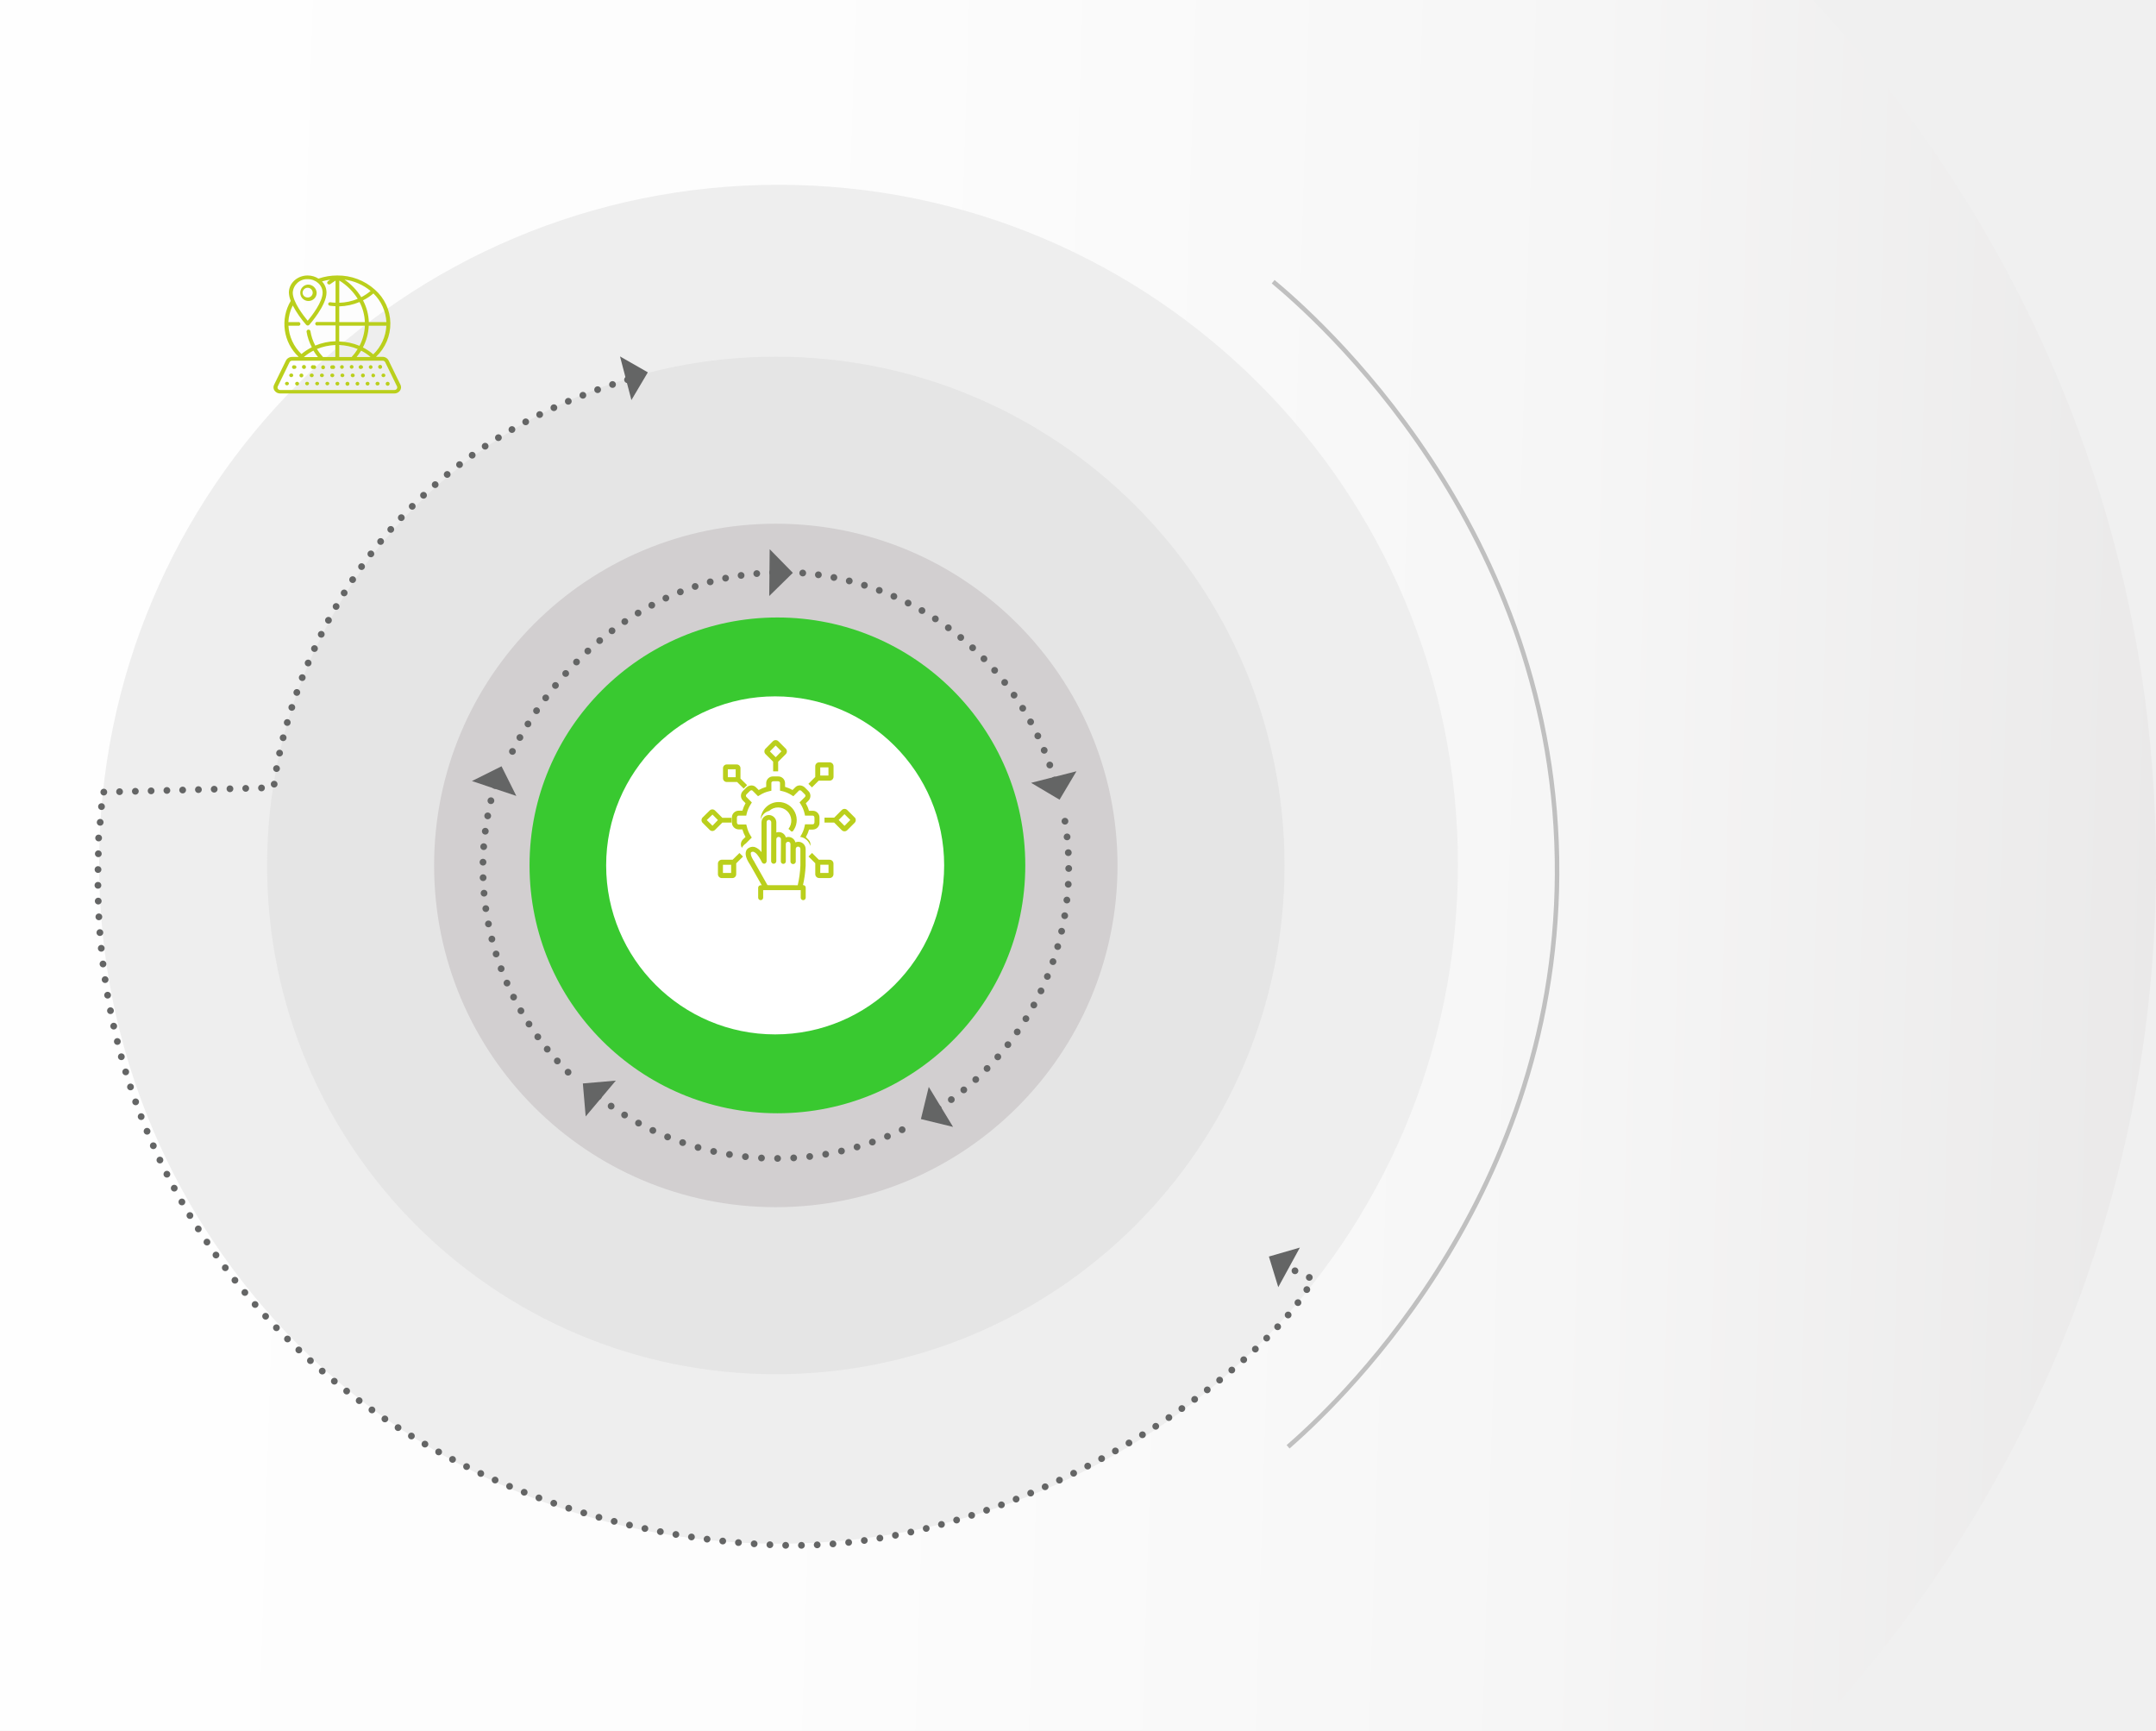
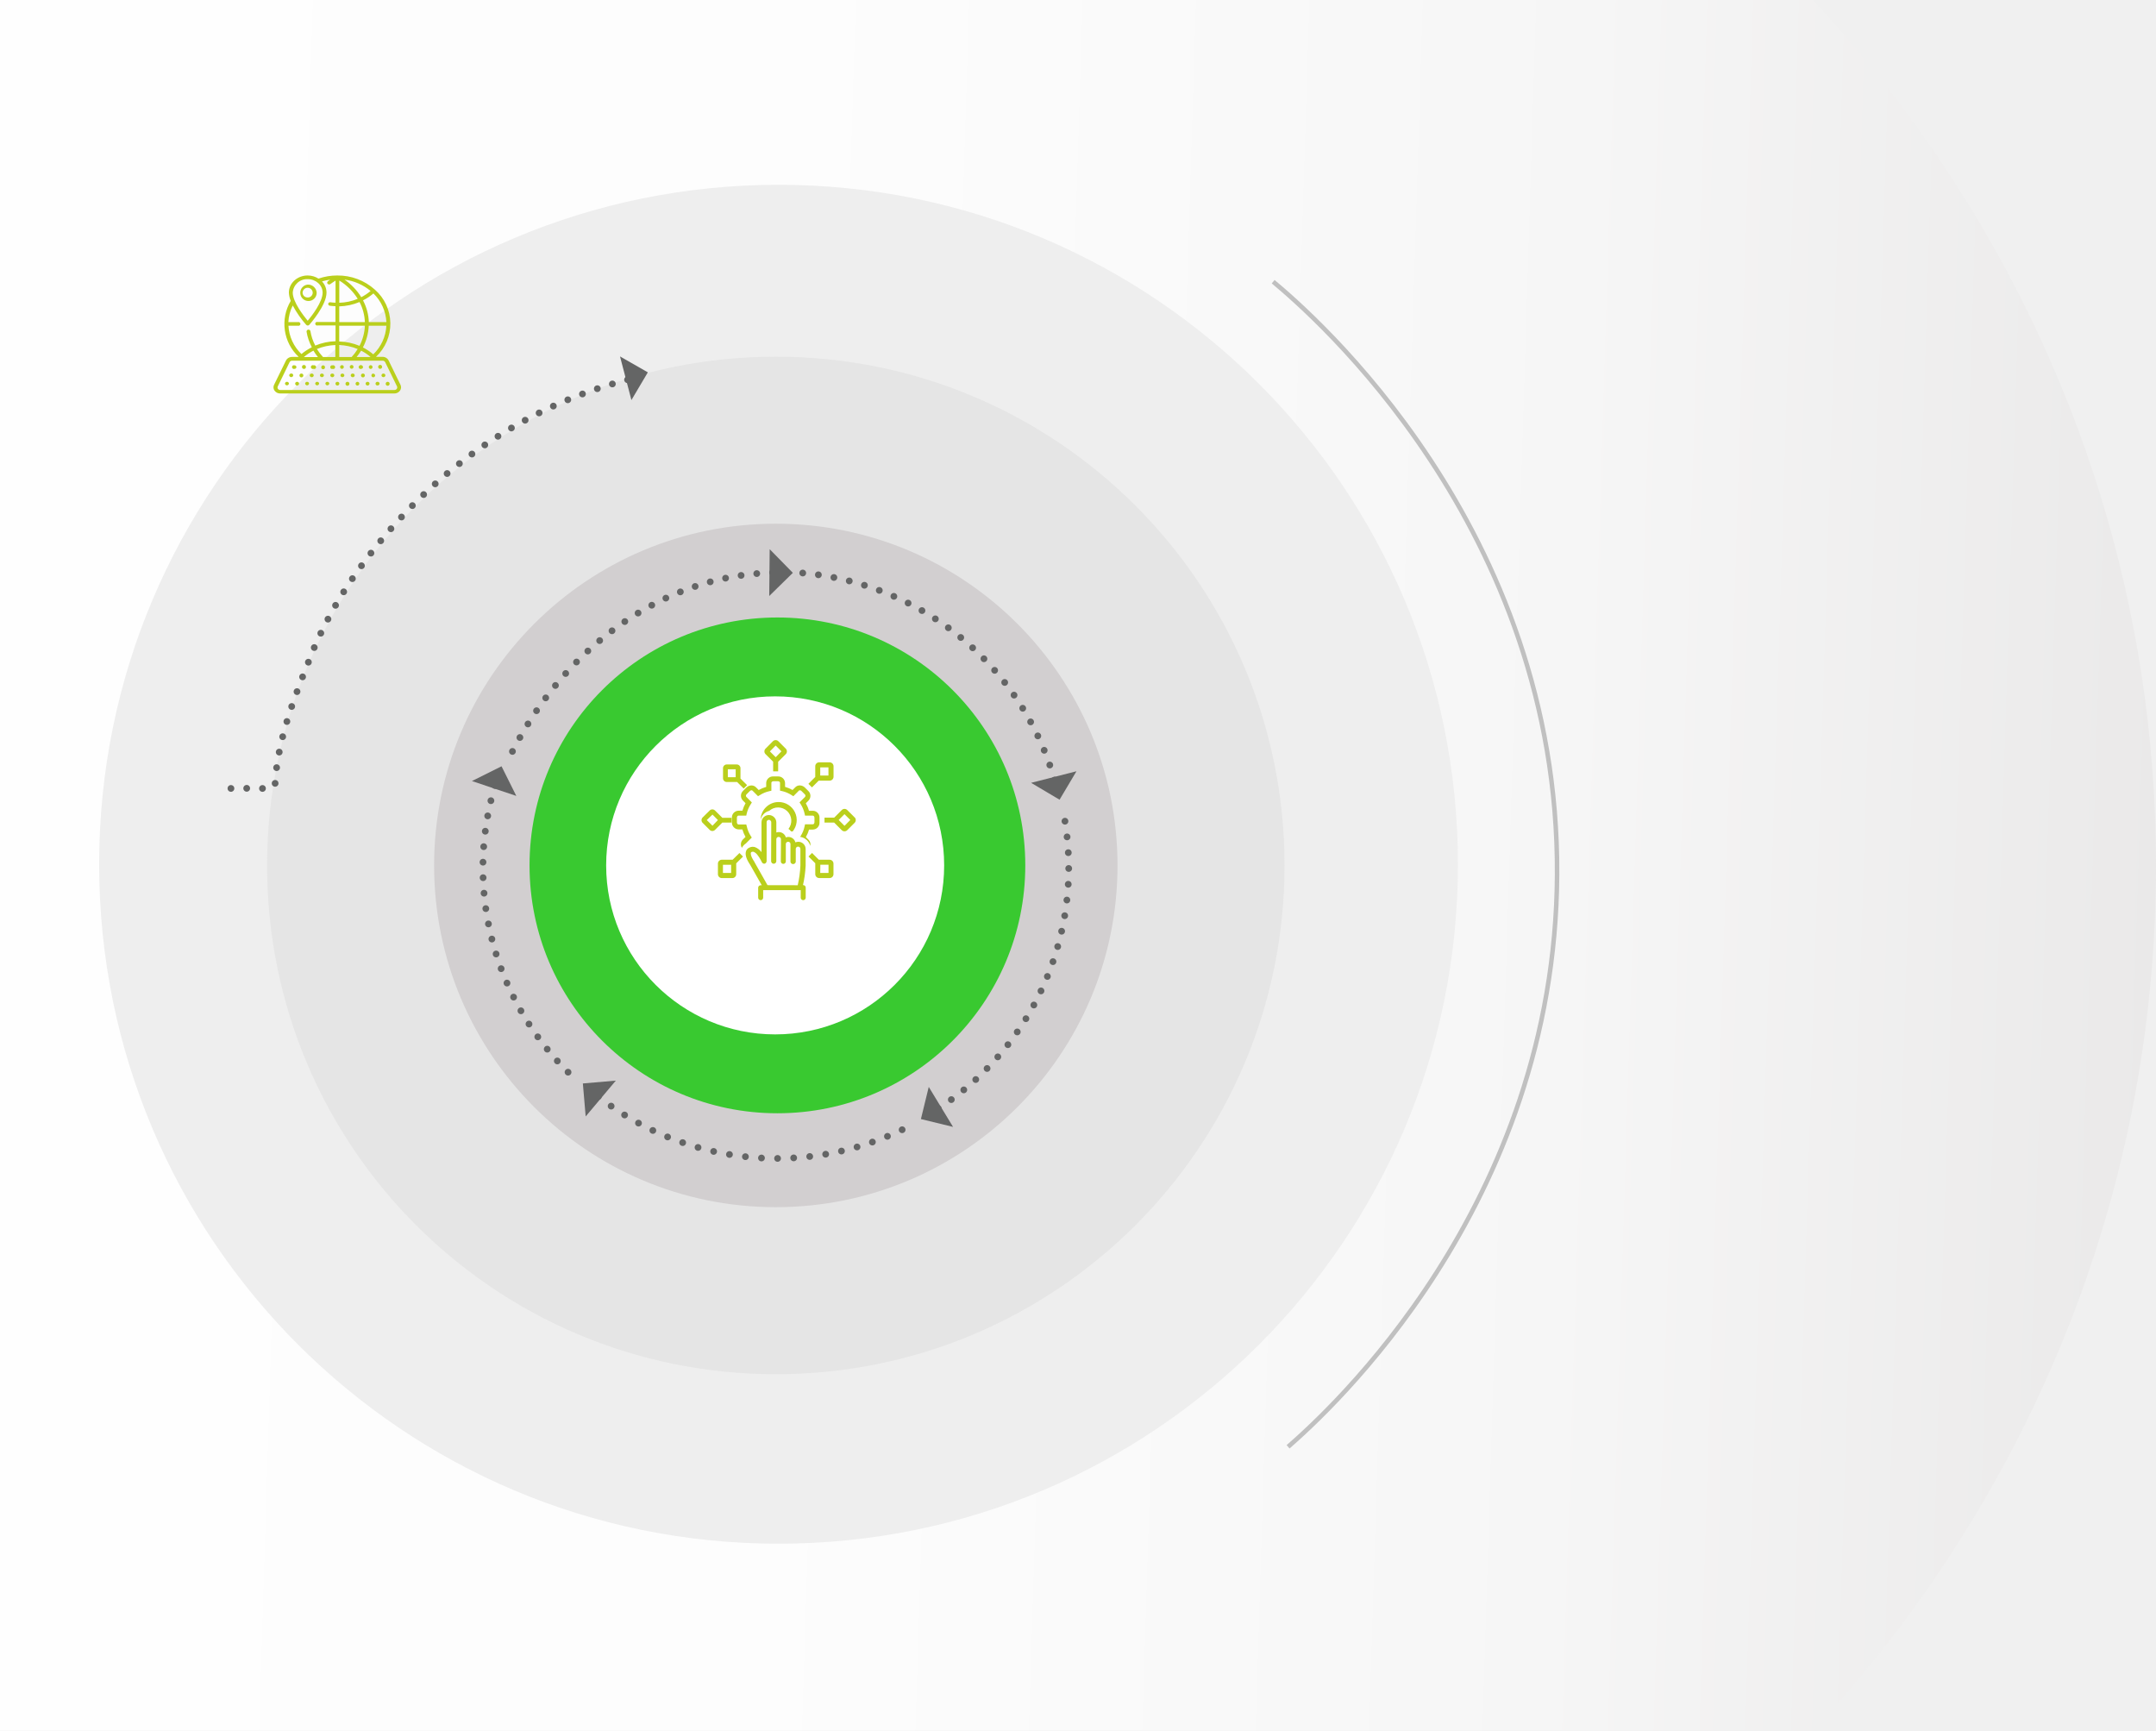
<svg xmlns="http://www.w3.org/2000/svg" viewBox="0 0 956.79 768">
  <defs>
    <style>.cls-1{fill:url(#linear-gradient);}.cls-2{fill:#eee;}.cls-3{fill:#e5e5e5;}.cls-4{fill:#d2cfd0;}.cls-5{fill:#646565;}.cls-6{fill:#39c930;}.cls-10,.cls-11,.cls-12,.cls-13,.cls-15,.cls-7,.cls-8,.cls-9{fill:none;stroke-miterlimit:10;}.cls-10,.cls-11,.cls-12,.cls-13,.cls-7,.cls-8,.cls-9{stroke:#646565;stroke-linecap:round;stroke-width:3px;}.cls-8{stroke-dasharray:0 6.89;}.cls-9{stroke-dasharray:0 6.99;}.cls-10{stroke-dasharray:0 7.02;}.cls-11{stroke-dasharray:0 7.15;}.cls-12{stroke-dasharray:0 7;}.cls-13{stroke-dasharray:0 7;}.cls-14{fill:#fff;}.cls-15{stroke:silver;stroke-width:2px;}.cls-16{fill:#bacf1c;}</style>
    <linearGradient id="linear-gradient" x1="-519.54" y1="355.34" x2="1240.15" y2="410.06" gradientUnits="userSpaceOnUse">
      <stop offset="0" stop-color="#fff" />
      <stop offset="0.49" stop-color="#fdfdfd" />
      <stop offset="0.69" stop-color="#f6f6f6" />
      <stop offset="0.84" stop-color="#eae9e9" />
      <stop offset="0.96" stop-color="#d9d8d8" />
      <stop offset="1" stop-color="#d2d1d1" />
    </linearGradient>
  </defs>
  <g id="Capa_1" data-name="Capa 1">
    <path class="cls-1" d="M0,768H804.57c94.66-102,152.22-236.49,152.22-384,0-114.48-34.68-221.17-94.47-310.86A580.89,580.89,0,0,0,804.51,0H0Z" />
    <circle class="cls-2" cx="345.5" cy="383.5" r="301.5" />
    <circle class="cls-3" cx="344.29" cy="384.03" r="225.76" />
    <circle class="cls-4" cx="344.29" cy="384.03" r="151.64" />
    <polygon class="cls-5" points="275.15 158.17 280.21 177.53 287.5 165.22 275.15 158.17" />
    <circle class="cls-6" cx="345" cy="384" r="110" />
    <line class="cls-7" x1="252.09" y1="475.77" x2="252.09" y2="475.77" />
    <path class="cls-8" d="M247.33,470.79a127.58,127.58,0,0,1-28.6-118.93" />
    <line class="cls-7" x1="219.68" y1="348.55" x2="219.68" y2="348.55" />
    <polygon class="cls-5" points="209.43 346.58 229.13 353.18 222.57 340.03 209.43 346.58" />
    <line class="cls-7" x1="356.24" y1="254.27" x2="356.24" y2="254.27" />
    <path class="cls-9" d="M363.18,255.06A127.82,127.82,0,0,1,467,342.79" />
    <line class="cls-7" x1="468.03" y1="346.14" x2="468.03" y2="346.14" />
    <polygon class="cls-5" points="477.71 342.24 457.58 347.37 470.21 354.86 477.71 342.24" />
    <line class="cls-7" x1="472.61" y1="364.4" x2="472.61" y2="364.4" />
    <path class="cls-10" d="M473.55,371.36A127.64,127.64,0,0,1,419.3,490" />
    <line class="cls-7" x1="416.39" y1="491.93" x2="416.39" y2="491.93" />
    <polygon class="cls-5" points="422.95 500.05 412.16 482.3 408.68 496.57 422.95 500.05" />
    <line class="cls-7" x1="400.35" y1="501.31" x2="400.35" y2="501.31" />
    <path class="cls-11" d="M393.83,504.23a128,128,0,0,1-125.48-15.46" />
    <line class="cls-7" x1="265.52" y1="486.59" x2="265.52" y2="486.59" />
    <polygon class="cls-5" points="259.91 495.41 273.29 479.51 258.66 480.77 259.91 495.41" />
    <line class="cls-7" x1="227.41" y1="333.43" x2="227.41" y2="333.43" />
    <path class="cls-12" d="M230.72,327.26c23.71-42.07,63.86-70.55,108.65-73" />
    <line class="cls-7" x1="342.86" y1="254.06" x2="342.86" y2="254.06" />
    <polygon class="cls-5" points="341.57 243.7 341.37 264.47 351.85 254.19 341.57 243.7" />
-     <path class="cls-13" d="M278.5,168.5c-145,44-157,181-157,181l-76,2c-1.86,28.55-1.48,4.76-2,34-3,170.08,133.67,292.72,300,300.06,112,4.94,223-83.06,239-118.06l-13-6" />
+     <path class="cls-13" d="M278.5,168.5C226,182,181,217,151,265a211.6,211.6,0,0,0-11,21c-8,20-17,41-18,63-7,2-14,0-21.25,1.05" />
    <circle class="cls-14" cx="344" cy="384" r="75" />
-     <polygon class="cls-5" points="567.27 571.17 576.86 553.6 563.11 557.58 567.27 571.17" />
    <path class="cls-15" d="M565,125c17.11,14.25,126.85,108.81,126,263.13C690.19,535.49,589.15,626.71,571.63,642" />
  </g>
  <g id="Capa_3" data-name="Capa 3">
    <path class="cls-16" d="M343,337.89l.1.08v4.31h2.23V338l.1-.08,3.28-3.28a1.72,1.72,0,0,0,0-2.43h0l-3.28-3.29a1.72,1.72,0,0,0-2.43,0h0l-3.28,3.29a1.72,1.72,0,0,0,0,2.42h0Zm1.22-7.07,2.57,2.57L344.24,336l-2.58-2.57Z" />
    <path class="cls-16" d="M379.27,362.72,376,359.44a1.73,1.73,0,0,0-2.44,0h0l-3.27,3.28-.09.1h-4.3V365h4.29l.09.11,3.27,3.27a1.72,1.72,0,0,0,2.44,0h0l3.28-3.27a1.72,1.72,0,0,0,0-2.43m-4.5,3.78-2.58-2.61,2.57-2.57,2.59,2.57Z" />
    <path class="cls-16" d="M322.51,347h4.6l2.92,2.92.06-.07,1.39-1.38.07-.06-2.94-2.94v-4.6a1.65,1.65,0,0,0-1.65-1.65h-4.45a1.65,1.65,0,0,0-1.65,1.65v4.46A1.65,1.65,0,0,0,322.5,347h0m.49-5.64h3.49v3.52H323Z" />
    <path class="cls-16" d="M368.18,381.49h-4.81l-3-3-.06.06L358.87,380l-.07.06,3,3v4.84a1.72,1.72,0,0,0,1.72,1.72h4.66a1.71,1.71,0,0,0,1.7-1.72v-4.68a1.72,1.72,0,0,0-1.7-1.72h0m-4.13,2.22h3.63v3.64H364Z" />
    <path class="cls-16" d="M358.83,347.89l1.44,1.44.06.07,3-3h4.85a1.73,1.73,0,0,0,1.73-1.72V340a1.73,1.73,0,0,0-1.73-1.72h-4.67a1.72,1.72,0,0,0-1.72,1.72h0v4.77l-3,3Zm5.18-7.38h3.64v3.63H364Z" />
    <path class="cls-16" d="M329.65,380l-1.47-1.45v-.06l-3.05,3h-4.8a1.73,1.73,0,0,0-1.73,1.72v4.71a1.73,1.73,0,0,0,1.73,1.72H325a1.72,1.72,0,0,0,1.72-1.72h0v-4.82l3-3Zm-5.19,7.37h-3.63v-3.63h3.63Z" />
    <path class="cls-16" d="M345.54,355.89a8,8,0,0,0-8,7.84,5.25,5.25,0,0,1,3.81-3.92,5.88,5.88,0,0,1,8.56,8,5.23,5.23,0,0,1,1.15,1.1l.69.06a8,8,0,0,0-6.21-13.08" />
    <path class="cls-16" d="M329.8,350.89a3,3,0,0,0-.21,4.24l.05.05,1.22,1.23a15.43,15.43,0,0,0-1.39,3.33h-1.75a3,3,0,0,0-2.92,3.08v2.07a3.05,3.05,0,0,0,2.92,3.15h1.73a15.43,15.43,0,0,0,1.39,3.33l-1.23,1.22a3,3,0,0,0-.37,3.64,4.93,4.93,0,0,1,1.84-2,.61.61,0,0,1,.07-.1l2.47-2.47-.44-.69a12.93,12.93,0,0,1-1.77-4.27l-.23-.86h-3.46c-.38,0-.7-.42-.7-.93v-2.07c0-.5.32-.93.7-.93h3.46l.19-.87a13.18,13.18,0,0,1,1.81-4.2l.48-.75-2.48-2.51a.87.87,0,0,1,.16-1.15l1.44-1.43a1.05,1.05,0,0,1,.72-.33.67.67,0,0,1,.43.16l2.47,2.47.78-.46a13.11,13.11,0,0,1,4.27-1.77l.87-.19v-3.51c0-.38.42-.7.92-.7h2c.5,0,.92.32.92.7v3.47l.88.19a13,13,0,0,1,4.28,1.81l.75.48,2.46-2.48a.58.58,0,0,1,.43-.16,1,1,0,0,1,.72.32l1.44,1.44a.83.83,0,0,1,.16,1.15l-2.46,2.45.48.75a13.11,13.11,0,0,1,1.77,4.27l.19.87h3.48c.38,0,.7.42.7.93v2c0,.5-.32.92-.7.92h-3.48l-.19.88A12.93,12.93,0,0,1,355.3,371l-.22.35a5.47,5.47,0,0,1,4.51,4,2.86,2.86,0,0,0-.74-2.68l-1.22-1.23a14.49,14.49,0,0,0,1.39-3.33h1.73a3,3,0,0,0,2.93-3.07s0,0,0-.08v-2.05a3,3,0,0,0-2.84-3.14H359a14.49,14.49,0,0,0-1.39-3.33l1.22-1.22a3,3,0,0,0-.18-4.3l-1.41-1.41a3.31,3.31,0,0,0-2.3-1,2.82,2.82,0,0,0-2,.82l-1.22,1.22a15.22,15.22,0,0,0-3.33-1.39v-1.71a3,3,0,0,0-3.07-2.92h-2.16a3,3,0,0,0-3.14,2.85.17.17,0,0,0,0,.07v1.73a15.61,15.61,0,0,0-3.33,1.38l-1.22-1.22a2.77,2.77,0,0,0-2-.81,3.27,3.27,0,0,0-2.31,1Z" />
    <path class="cls-16" d="M357.53,384.32V382.8a1,1,0,0,0,0-.24v-5.81a3.23,3.23,0,0,0-3.24-3.22h0a3.47,3.47,0,0,0-1.3.26,3.25,3.25,0,0,0-3.13-2.41,3.52,3.52,0,0,0-1.11.21,3.25,3.25,0,0,0-3.12-2.37,3.28,3.28,0,0,0-1.11.19v-4.47a3.23,3.23,0,0,0-.95-2.28,3.3,3.3,0,0,0-2.33-1,3.35,3.35,0,0,0-2.3.92,3.18,3.18,0,0,0-1,2.28v13.26a6.76,6.76,0,0,0-2.76-2.17,3.27,3.27,0,0,0-2.53.12,2.64,2.64,0,0,0-1.54,1.53c-.55,1.49,0,3.5,1.8,6.15l5.14,9.06h-.47a1.12,1.12,0,0,0-1.12,1.08v4.44a1.11,1.11,0,0,0,2.22,0V395h16.66v3.33a1.11,1.11,0,0,0,2.22,0v-4.47a1.11,1.11,0,0,0-1.11-1.11h-.1a49.75,49.75,0,0,0,1.17-8.42v-.07m-16.92,8.52-5.77-10.21v-.07c-1.84-2.72-1.7-3.83-1.61-4.11.15-.46.88-.52,1.27-.39a4.16,4.16,0,0,1,1.63,1.34,13.7,13.7,0,0,1,1.42,2.14c.18.33.31.69.51,1a1.31,1.31,0,0,0,.88.76,1,1,0,0,0,1.05-.46,1.38,1.38,0,0,0,.23-.66l0-17.26a1,1,0,0,1,1.77-.69,1,1,0,0,1,.29.7l-.06,17.29a1.15,1.15,0,1,0,2.3-.07v-9.7a1,1,0,1,1,2.06,0v2.15l-.06,7.69a1.11,1.11,0,0,0,2.22,0h0v-7.78a1,1,0,0,1,1.07-.92h.06a1,1,0,0,1,.93,1v7.56a1.19,1.19,0,0,0,2.35.37,1,1,0,0,0,0-.3V376.7a1,1,0,0,1,2.06,0v7.37a47.6,47.6,0,0,1-1.18,8.74Z" />
    <path class="cls-16" d="M324.69,365v-2.11h-4.15l-.08-.1-3.16-3.15a1.68,1.68,0,0,0-2.35,0h0l-3.15,3.12a1.68,1.68,0,0,0,0,2.35h0l3.15,3.15a1.66,1.66,0,0,0,2.35,0h0l3.16-3.15.08-.1Zm-8.51,1.41-2.53-2.52,2.53-2.43,2.42,2.43Z" />
    <path class="cls-16" d="M140.54,129.94a3.83,3.83,0,0,0-4-3.65h0a3.65,3.65,0,1,0,4,3.65Zm-4,2.05a2.17,2.17,0,0,1-2.26-2.05,2.25,2.25,0,0,1,4.5,0A2.15,2.15,0,0,1,136.54,132Z" />
    <path class="cls-16" d="M177.75,170.81,172.48,160a3,3,0,0,0-2.74-1.66h-2.89a20.09,20.09,0,0,0-.5-29.83,24.61,24.61,0,0,0-16.67-6.27,25.27,25.27,0,0,0-8.35,1.39,8.85,8.85,0,0,0-4.79-1.39c-4.6,0-8.34,3.4-8.34,7.59a10.88,10.88,0,0,0,.83,3.69,20,20,0,0,0,3.53,24.86h-2.93a3,3,0,0,0-2.75,1.66l-5.26,10.73a2.48,2.48,0,0,0,.23,2.59,3.05,3.05,0,0,0,2.49,1.24H175a3.06,3.06,0,0,0,2.49-1.24A2.5,2.5,0,0,0,177.75,170.81Zm-19.49-12.38a29.65,29.65,0,0,0,2-2.83,20.6,20.6,0,0,1,4.14,2.76l-.1.07Zm-14.91,0a23.45,23.45,0,0,1-2.72-3.56,24.18,24.18,0,0,1,8.18-1.77v5.33Zm7.2-22.48a25.35,25.35,0,0,0,9-1.93,20.76,20.76,0,0,1,2.37,8.92H150.56Zm20.91,8.58a18.93,18.93,0,0,1-5.8,12.7,25,25,0,0,0-4.61-3.07,22.83,22.83,0,0,0,2.59-9.63Zm-9.53,0a21.45,21.45,0,0,1-2.39,8.93,25,25,0,0,0-9-1.93v-7Zm-3.19,10.34a23.26,23.26,0,0,1-2.69,3.56h-5.49V153.1A24.18,24.18,0,0,1,158.74,154.87Zm12.73-11.93h-7.79a22.37,22.37,0,0,0-2.58-9.66,22.63,22.63,0,0,0,4.62-3.07A19,19,0,0,1,171.47,142.94Zm-7-13.83a22,22,0,0,1-4.15,2.76,26,26,0,0,0-7.45-7.8A22.58,22.58,0,0,1,164.46,129.11Zm-5.71,3.49a23.29,23.29,0,0,1-8.19,1.75v-9.86A25,25,0,0,1,158.75,132.6Zm-22.21-8.74c3.63,0,6.62,2.69,6.62,6,0,4.14-4.79,10.3-6.62,12.48-1.8-2.18-6.63-8.36-6.63-12.48A6.38,6.38,0,0,1,136.54,123.86Zm-.65,20.29a.91.91,0,0,0,.67.3.89.89,0,0,0,.67-.3c.32-.35,7.66-8.65,7.66-14.28a7.25,7.25,0,0,0-2-5,23.28,23.28,0,0,1,3.62-.76c-.35.22-.69.46-1,.71a.75.75,0,0,0-.18,1.05l.06.08a1,1,0,0,0,.68.28.86.86,0,0,0,.55-.19c.73-.53,1.49-1.06,2.28-1.53v9.81c-.75,0-1.5-.09-2.26-.19a.83.83,0,0,0-1,.64v0a.83.83,0,0,0,.74.9c.83.11,1.66.16,2.48.21v7h-7.95a.82.82,0,0,0-1,.54.84.84,0,0,0,.55,1,.82.82,0,0,0,.49,0h7.95v7a25,25,0,0,0-9,1.93,21.28,21.28,0,0,1-2.16-6.44.87.87,0,0,0-1.71.26,23,23,0,0,0,2.35,6.93,23.73,23.73,0,0,0-4.61,3A18.74,18.74,0,0,1,128,144.53h4.23a.83.83,0,1,0,.49-1.59.82.82,0,0,0-.49,0h-4.26a18.31,18.31,0,0,1,1.94-7.39A45.44,45.44,0,0,0,135.89,144.15Zm-1,14.23a23.14,23.14,0,0,1,4.19-2.79,25.09,25.09,0,0,0,2,2.85H135Zm41.16,14.18a1.24,1.24,0,0,1-1.05.5H124.36a1.24,1.24,0,0,1-1-.5,1.06,1.06,0,0,1-.09-1.1l5.25-10.77a1.31,1.31,0,0,1,1.16-.65h40.11a1.28,1.28,0,0,1,1.15.67l5.26,10.78A1.06,1.06,0,0,1,176.06,172.56Z" />
    <path class="cls-16" d="M147.4,165.76a.83.83,0,0,0-.83.83.89.89,0,0,0,1,.79.87.87,0,0,0,.79-.79.83.83,0,0,0-.83-.83Z" />
    <ellipse class="cls-16" cx="142.86" cy="166.56" rx="0.88" ry="0.8" />
    <path class="cls-16" d="M156.51,165.76a.83.83,0,0,0-.88.78v.05a.89.89,0,0,0,1,.79.87.87,0,0,0,.79-.79.83.83,0,0,0-.83-.83Z" />
    <path class="cls-16" d="M161.07,165.76a.83.83,0,0,0-.88.78v.05a.87.87,0,0,0,1.74,0,.83.83,0,0,0-.83-.83Z" />
    <path class="cls-16" d="M129.21,165.76a.84.84,0,0,0-.87.79v0a.89.89,0,0,0,1,.79.87.87,0,0,0,.79-.79.83.83,0,0,0-.83-.83Z" />
    <path class="cls-16" d="M138.33,165.76a.83.83,0,0,0-.89.77v.06a.89.89,0,0,0,1,.79.87.87,0,0,0,.79-.79.83.83,0,0,0-.83-.83Z" />
    <path class="cls-16" d="M133.77,165.76a.83.83,0,0,0-.88.78v.05a.87.87,0,1,0,1.74,0,.83.83,0,0,0-.83-.83Z" />
    <ellipse class="cls-16" cx="151.95" cy="166.56" rx="0.87" ry="0.8" />
    <ellipse class="cls-16" cx="170.16" cy="166.56" rx="0.87" ry="0.8" />
    <path class="cls-16" d="M165.61,165.76a.83.83,0,1,0,.87.88.09.09,0,0,0,0,0,.83.83,0,0,0-.83-.83Z" />
    <path class="cls-16" d="M139.12,162.11a.83.83,0,1,0-.52,1.57.77.77,0,0,0,.52,0,.83.83,0,1,0,.52-1.57A.77.77,0,0,0,139.12,162.11Z" />
    <path class="cls-16" d="M143.35,162.11a.82.82,0,0,0-.78.87.83.83,0,1,0,1.65-.09.81.81,0,0,0-.87-.78Z" />
    <path class="cls-16" d="M135.77,162.89a.88.88,0,1,0-.92.82h.05a.83.83,0,0,0,.87-.77Z" />
    <path class="cls-16" d="M169.57,162.89a.88.88,0,1,0-.79.78A.88.88,0,0,0,169.57,162.89Z" />
    <path class="cls-16" d="M131.56,162.89a.83.83,0,0,0-.88-.78h0a.83.83,0,0,0-1.05.52.84.84,0,0,0,.53,1.05.77.77,0,0,0,.52,0,.84.84,0,0,0,.88-.78Z" />
    <path class="cls-16" d="M147.57,162.11a.83.83,0,0,0-.52,1.57.77.77,0,0,0,.52,0,.83.83,0,1,0,.52-1.57A.77.77,0,0,0,147.57,162.11Z" />
    <path class="cls-16" d="M165.33,162.89a.83.83,0,1,0-.82.82A.83.83,0,0,0,165.33,162.89Z" />
    <path class="cls-16" d="M151.81,163.68a.83.83,0,0,0,.77-.88.83.83,0,1,0-.83.88Z" />
    <path class="cls-16" d="M156.88,162.89a.83.83,0,1,0-1.65,0,.83.83,0,0,0,1.65,0Z" />
    <path class="cls-16" d="M161.12,162.89a1,1,0,0,0-1.92-.26.84.84,0,0,0,.53,1.05.77.77,0,0,0,.52,0,.84.84,0,0,0,.87-.78Z" />
    <path class="cls-16" d="M131.81,169.43a.83.83,0,0,0-.83.78.87.87,0,0,0,1.74,0,.81.81,0,0,0-.87-.78Z" />
    <path class="cls-16" d="M158.62,169.43a.82.82,0,0,0-.82.78.83.83,0,1,0,.82-.78Z" />
    <path class="cls-16" d="M127.35,169.43a.83.83,0,0,0-.88.78h0a.88.88,0,0,0,1.75,0A.83.83,0,0,0,127.35,169.43Z" />
    <path class="cls-16" d="M163.08,169.43a.83.83,0,0,0-.83.78.87.87,0,1,0,1.74,0,.81.81,0,0,0-.87-.78Z" />
    <path class="cls-16" d="M172,169.43a.83.83,0,0,0-.83.78.87.87,0,1,0,1.73,0,.81.81,0,0,0-.87-.78Z" />
    <path class="cls-16" d="M140.75,169.43a.84.84,0,0,0-.88.78h0a.88.88,0,0,0,1.75,0A.82.82,0,0,0,140.75,169.43Z" />
    <path class="cls-16" d="M149.68,169.43a.82.82,0,0,0-.82.78.87.87,0,0,0,1.74,0,.81.81,0,0,0-.87-.78Z" />
    <path class="cls-16" d="M145.22,169.43a.83.83,0,0,0-.83.78.88.88,0,0,0,1.75,0,.83.83,0,0,0-.87-.78Z" />
    <path class="cls-16" d="M167.55,169.43a.81.81,0,1,0,0,1.61.84.84,0,0,0,.89-.76v-.07a.82.82,0,0,0-.87-.78Z" />
    <path class="cls-16" d="M136.29,169.43a.83.83,0,0,0-.88.78h0a.88.88,0,0,0,1.75,0A.83.83,0,0,0,136.29,169.43Z" />
    <path class="cls-16" d="M154.16,169.43a.83.83,0,0,0-.83.78.87.87,0,1,0,1.73,0,.82.82,0,0,0-.87-.78Z" />
  </g>
</svg>
